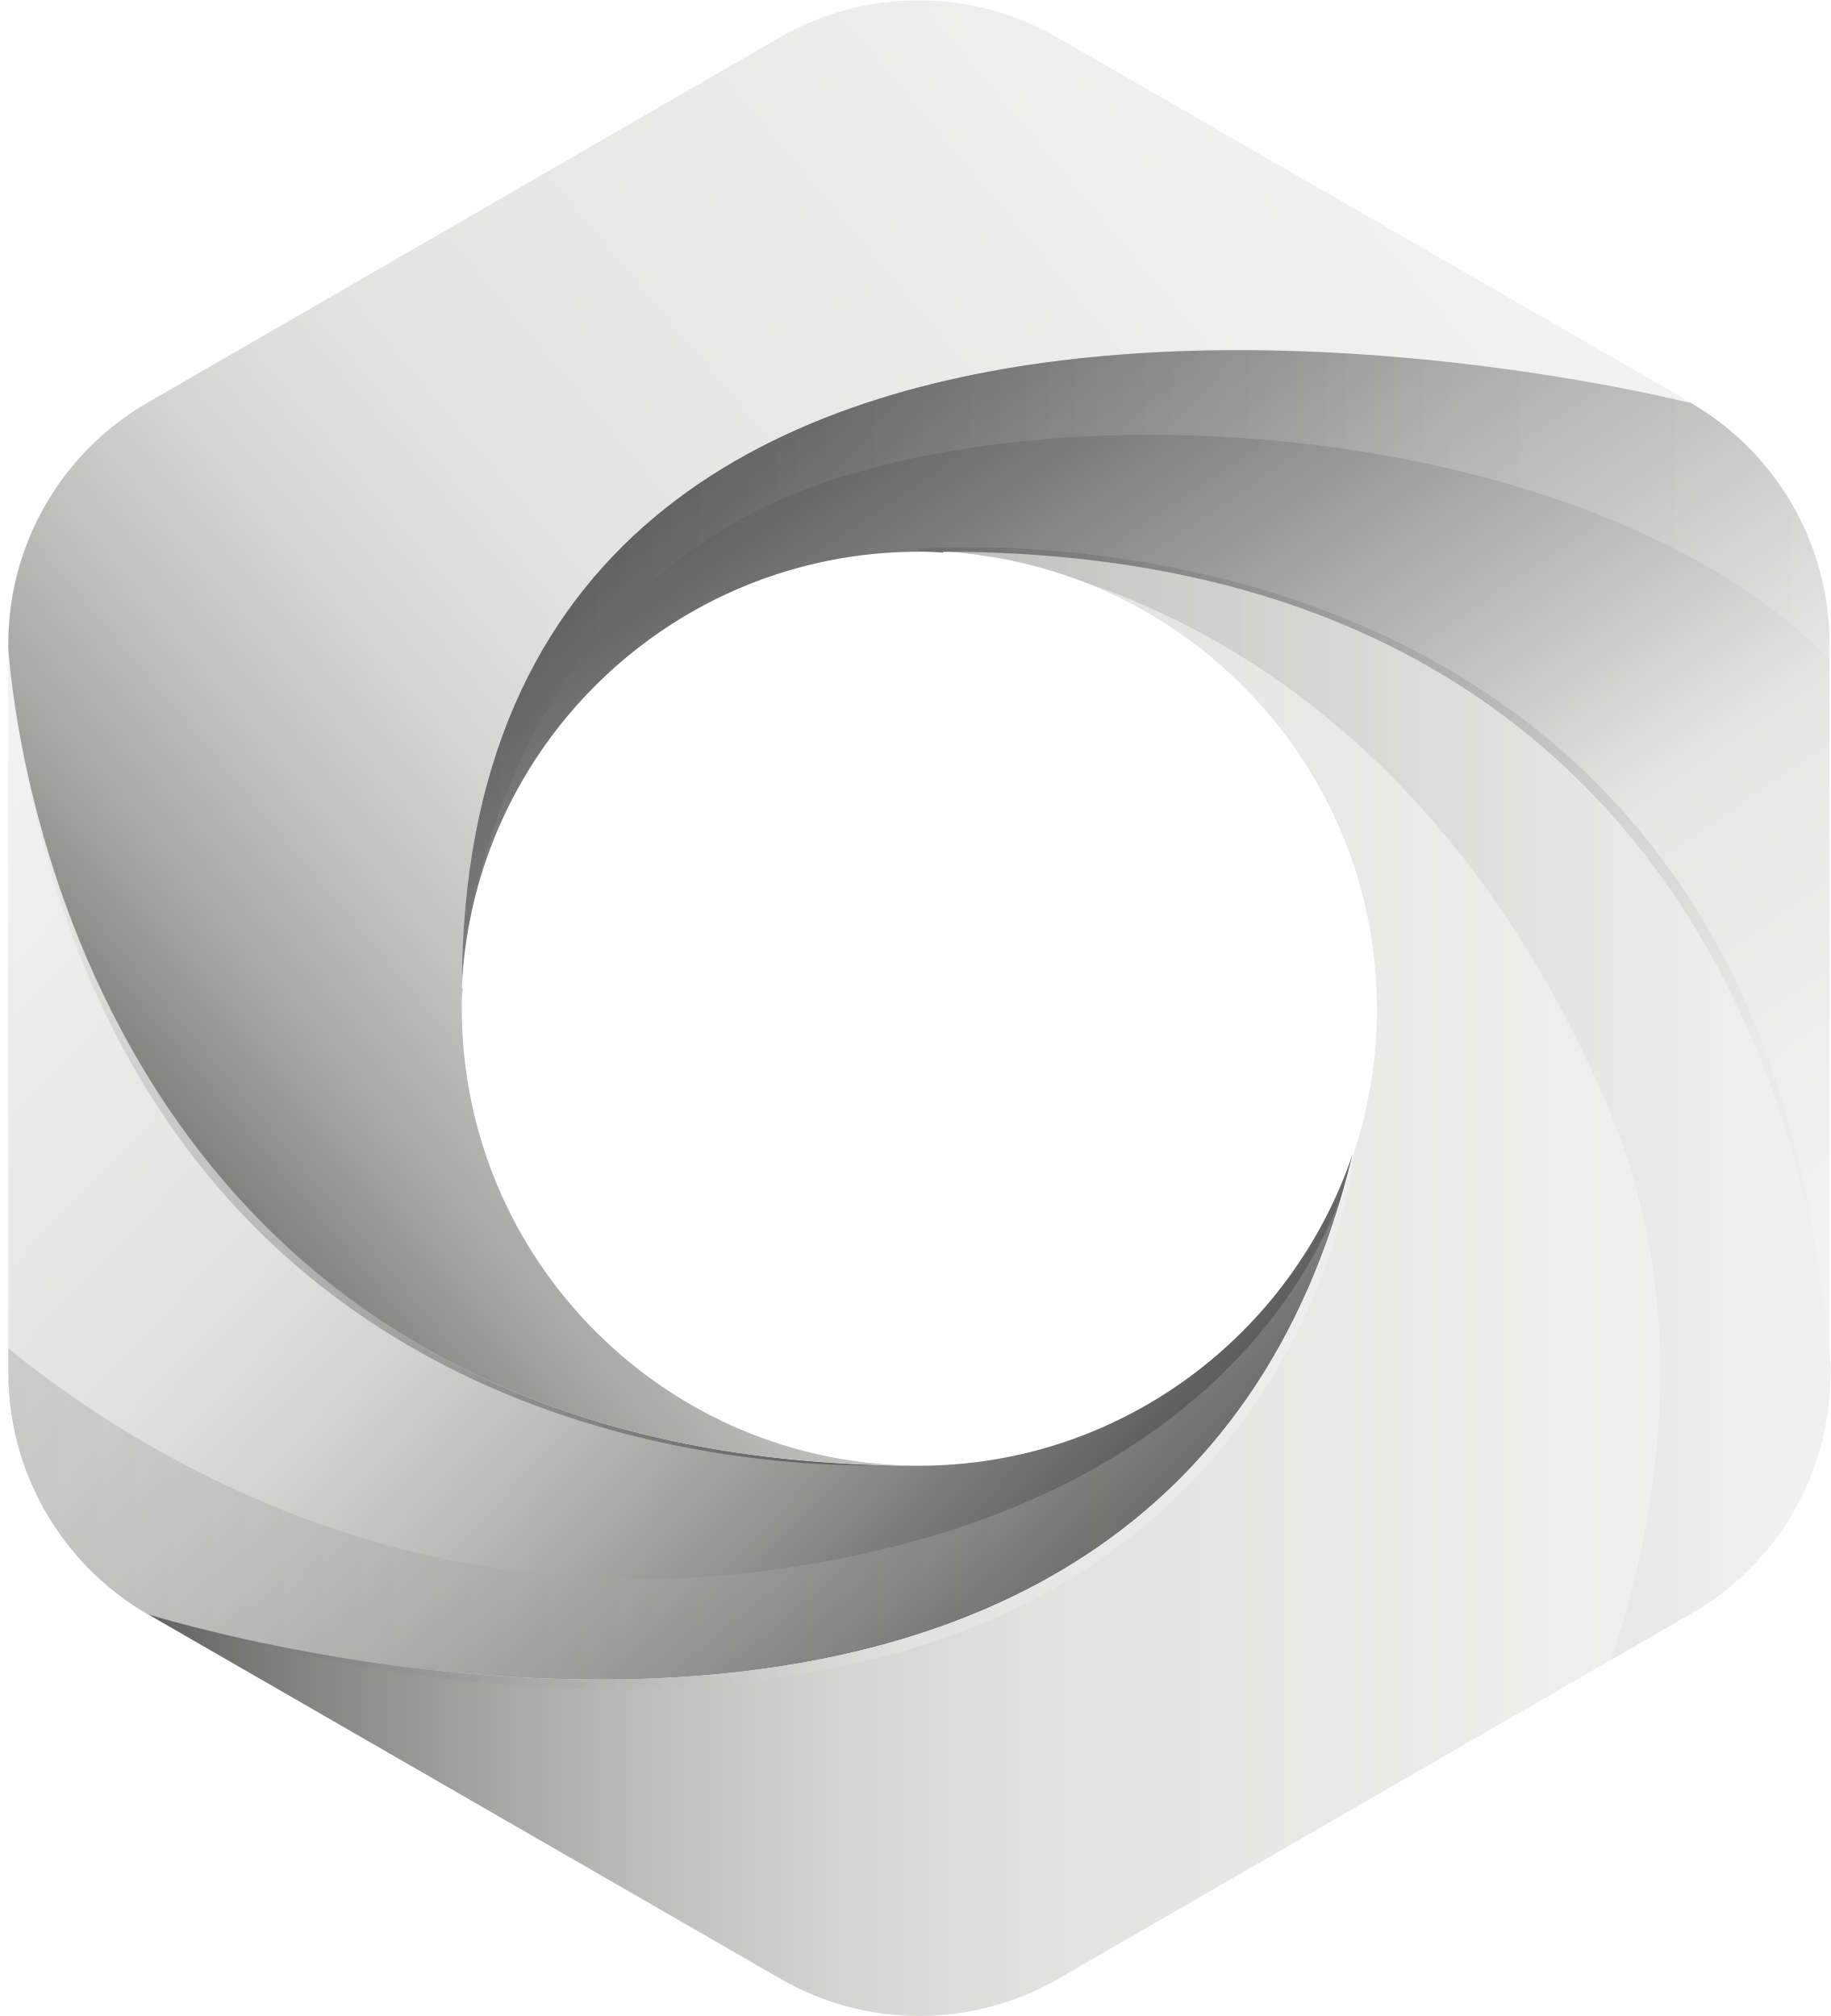
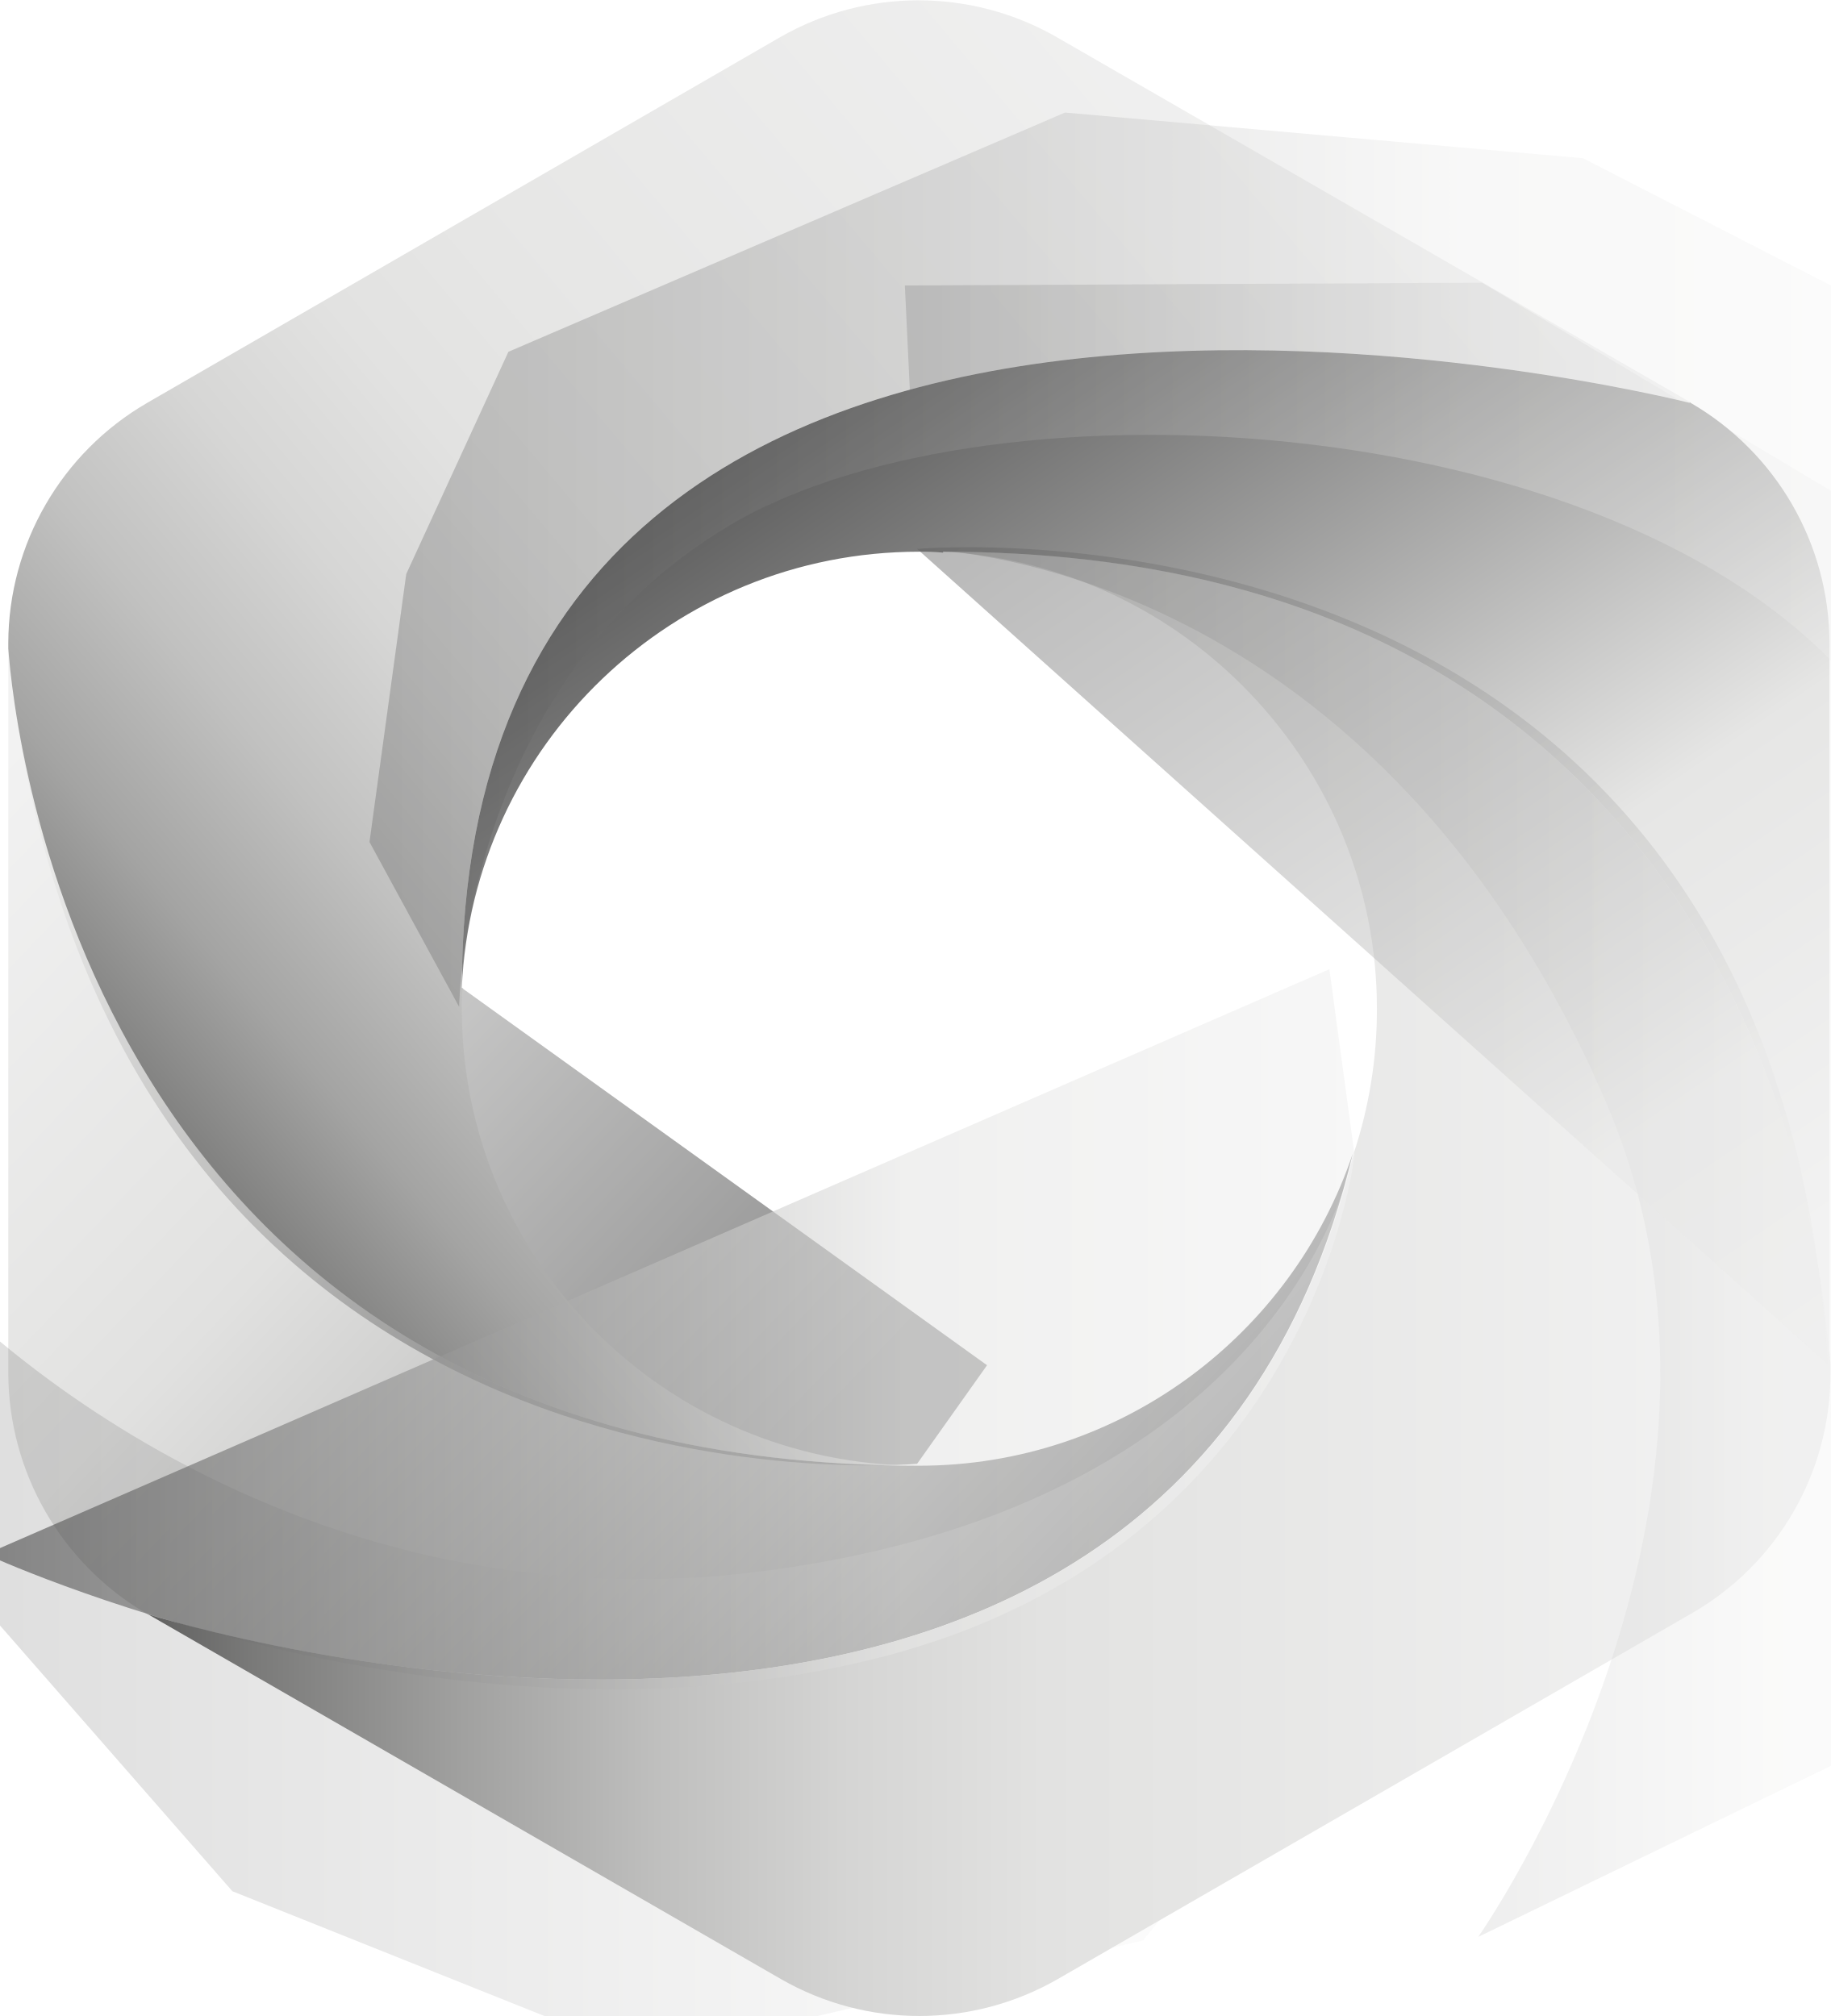
<svg xmlns="http://www.w3.org/2000/svg" xmlns:xlink="http://www.w3.org/1999/xlink" id="Layer_1" data-name="Layer 1" viewBox="0 0 662.88 730.27">
  <defs>
    <linearGradient id="linear-gradient" x1="380.3" y1="1452.68" x2="-4.91" y2="1085.9" gradientTransform="translate(0 -846)" gradientUnits="userSpaceOnUse">
      <stop offset="0.01" stop-color="#4b4b4b" />
      <stop offset="0.09" stop-color="#6a6a6a" />
      <stop offset="0.22" stop-color="#969695" />
      <stop offset="0.35" stop-color="#b9b9b8" />
      <stop offset="0.47" stop-color="#d2d2d1" />
      <stop offset="0.58" stop-color="#e1e1e0" />
      <stop offset="0.67" stop-color="#e6e6e5" />
      <stop offset="0.95" stop-color="#f2f2f2" />
    </linearGradient>
-     <clipPath id="clip-path">
+     <clipPath id="clipPath">
      <path d="M489.88,417.94c-22.07,65.56-84.07,113-157.1,113C30.91,530.89,5,261.49,3,234.54V497.46a101.25,101.25,0,0,0,50,87l.32.32h0C53.64,584.77,422,701,489.88,417.94Z" style="fill: none" />
    </clipPath>
    <linearGradient id="linear-gradient-2" x1="-29.13" y1="1427.53" x2="566.16" y2="1427.53" gradientTransform="translate(0 -846)" gradientUnits="userSpaceOnUse">
      <stop offset="0.01" stop-color="#4b4b4b" />
      <stop offset="0.67" stop-color="#e6e6e5" />
      <stop offset="1" stop-color="#f2f2f2" />
    </linearGradient>
    <linearGradient id="linear-gradient-3" x1="299.01" y1="1364.77" x2="-75.74" y2="1007.95" xlink:href="#linear-gradient-2" />
    <linearGradient id="linear-gradient-4" x1="22.71" y1="1326.52" x2="543.91" y2="888.7" gradientTransform="translate(0 -846)" gradientUnits="userSpaceOnUse">
      <stop offset="0.01" stop-color="#4b4b4b" />
      <stop offset="0.02" stop-color="#525252" />
      <stop offset="0.11" stop-color="#7f7f7e" />
      <stop offset="0.19" stop-color="#a4a4a3" />
      <stop offset="0.28" stop-color="#c1c1c0" />
      <stop offset="0.37" stop-color="#d6d6d5" />
      <stop offset="0.46" stop-color="#e2e2e1" />
      <stop offset="0.54" stop-color="#e6e6e5" />
      <stop offset="0.96" stop-color="#f2f2f2" />
    </linearGradient>
    <linearGradient id="linear-gradient-5" x1="15.54" y1="1311.04" x2="651.31" y2="1311.04" gradientTransform="translate(0 -846)" gradientUnits="userSpaceOnUse">
      <stop offset="0.01" stop-color="#4b4b4b" />
      <stop offset="0.12" stop-color="#7a7a79" />
      <stop offset="0.24" stop-color="#a1a1a0" />
      <stop offset="0.35" stop-color="#bfbfbe" />
      <stop offset="0.46" stop-color="#d5d5d4" />
      <stop offset="0.57" stop-color="#e2e2e1" />
      <stop offset="0.67" stop-color="#e6e6e5" />
      <stop offset="0.97" stop-color="#f2f2f2" />
    </linearGradient>
-     <clipPath id="clip-path-5">
+     <clipPath id="clipPath-5">
      <path d="M341.54,199.81h0c87.32,4.87,157.1,77.26,157.1,165.54a165.29,165.29,0,0,1-8.44,52.59C422,701,53.64,584.77,53.64,584.77h0L282.79,716.88a100.63,100.63,0,0,0,100.3,0L612.57,584.45a100.07,100.07,0,0,0,50.31-87v-3.25C660.93,461.11,638.54,199.81,341.54,199.81Z" style="fill: none" />
    </clipPath>
    <linearGradient id="linear-gradient-6" x1="327.59" y1="1248.03" x2="793.2" y2="1248.03" xlink:href="#linear-gradient-2" />
    <linearGradient id="linear-gradient-7" x1="-5.11" y1="1327.5" x2="490.53" y2="1327.5" xlink:href="#linear-gradient-2" />
    <linearGradient id="linear-gradient-8" x1="290.9" y1="943.8" x2="569.02" y2="1352.53" xlink:href="#linear-gradient-2" />
-     <clipPath id="clip-path-8">
+     <clipPath id="clipPath-8">
      <path d="M612.25,145.93l-.33-.32v.32s-444.68-113.28-444.68,212h0c3.9-88,76.6-158.08,165.54-158.08a77.74,77.74,0,0,1,8.76.33v-.33c297.32,0,319.39,261.3,321,294.73V232.92A100.87,100.87,0,0,0,612.25,145.93Z" style="fill: none" />
    </clipPath>
    <linearGradient id="linear-gradient-9" x1="133.81" y1="1048.74" x2="698.12" y2="1048.74" gradientTransform="translate(0 -846)" gradientUnits="userSpaceOnUse">
      <stop offset="0.01" stop-color="#4b4b4b" />
      <stop offset="0.7" stop-color="#e6e6e5" />
      <stop offset="1" stop-color="#f2f2f2" />
    </linearGradient>
    <linearGradient id="linear-gradient-10" x1="371.47" y1="960.39" x2="682.9" y2="1418.06" xlink:href="#linear-gradient-2" />
  </defs>
  <g>
    <g>
      <path d="M489.88,417.94c-22.07,65.56-84.07,113-157.1,113C30.91,530.89,5,261.49,3,234.54V497.46a101.25,101.25,0,0,0,50,87l.32.32h0C53.64,584.77,422,701,489.88,417.94Z" style="fill: url(#linear-gradient)" />
-       <g style="clip-path: url(#clip-path)">
+       <g style="clipPath: url(#clipPath)">
        <path d="M490.2,418.26S467.81,543.55,278.25,568.87-29.13,458.51-29.13,458.51L-8.36,579.25,84.15,685.07l149.31,59.72,180.47-41.87,141.84-173,10.39-71.74-76-39.92" style="opacity: 0.19;isolation: isolate;fill: url(#linear-gradient-2)" />
      </g>
-       <g style="clip-path: url(#clip-path)">
+       <g style="clipPath: url(#clipPath)">
        <path d="M357.45,494.54l-25.32,35.7S40,557.51,3.32,240.06h0Z" style="opacity: 0.64;isolation: isolate;fill: url(#linear-gradient-3)" />
      </g>
    </g>
    <path d="M332.78,530.89c-91.53,0-165.54-74.33-165.54-165.54a58.19,58.19,0,0,1,.32-7.46h-.32c0-325.24,444.68-212,444.68-212v-.32L382.77,13.5a100.63,100.63,0,0,0-100.3,0L53.31,145.93A100.87,100.87,0,0,0,3,232.92v2C5,261.81,30.91,530.89,332.78,530.89Z" style="fill: url(#linear-gradient-4)" />
    <g>
      <path d="M341.54,199.81h0c87.32,4.87,157.1,77.26,157.1,165.54a165.29,165.29,0,0,1-8.44,52.59C422,701,53.64,584.77,53.64,584.77h0L282.79,716.88a100.63,100.63,0,0,0,100.3,0L612.57,584.45a100.07,100.07,0,0,0,50.31-87v-3.25C660.93,461.11,638.54,199.81,341.54,199.81Z" style="fill: url(#linear-gradient-5)" />
-       <g style="clip-path: url(#clip-path-5)">
+       <g style="clipPath: url(#clipPath-5)">
        <path d="M332.13,198.84s162.62,0,249.28,199.94c63.62,147-46.09,302.84-46.09,302.84l206.11-100,52.26-219.42-73-170.08-184-109.71-209,1,4.54,95.43" style="opacity: 0.22;isolation: isolate;fill: url(#linear-gradient-6)" />
      </g>
-       <g style="clip-path: url(#clip-path-5)">
+       <g style="clipPath: url(#clipPath-5)">
        <path d="M481.44,351.07l9.09,67.19S475.6,560.1,318.82,600.35-5.11,563-5.11,563Z" style="opacity: 0.61;isolation: isolate;fill: url(#linear-gradient-7)" />
      </g>
    </g>
    <g>
      <path d="M612.25,145.93l-.33-.32v.32s-444.68-113.28-444.68,212h0c3.9-88,76.6-158.08,165.54-158.08a77.74,77.74,0,0,1,8.76.33v-.33c297.32,0,319.39,261.3,321,294.73V232.92A100.87,100.87,0,0,0,612.25,145.93Z" style="fill: url(#linear-gradient-8)" />
-       <g style="clip-path: url(#clip-path-8)">
+       <g style="clipPath: url(#clipPath-8)">
        <path d="M166.27,364.7s1.62-117.5,98.35-174.62c95.75-56.48,328.48-41.88,410.27,62.64,47.07,60,5.84-140.22,5.84-140.22L573.3,57.32,385.69,40.77,184.12,127.43l-37,80.5L133.81,305Z" style="opacity: 0.28;isolation: isolate;fill: url(#linear-gradient-9)" />
      </g>
-       <g style="clip-path: url(#clip-path-8)">
+       <g style="clipPath: url(#clipPath-8)">
        <path d="M332.13,198.84s310.3-28.24,329.78,295.37c1,16.56,2,31.16,2.6,44.47,14.93,247.34-2.6-44.47-2.6-44.47L332.13,198.84" style="opacity: 0.44;isolation: isolate;fill: url(#linear-gradient-10)" />
      </g>
    </g>
  </g>
</svg>
